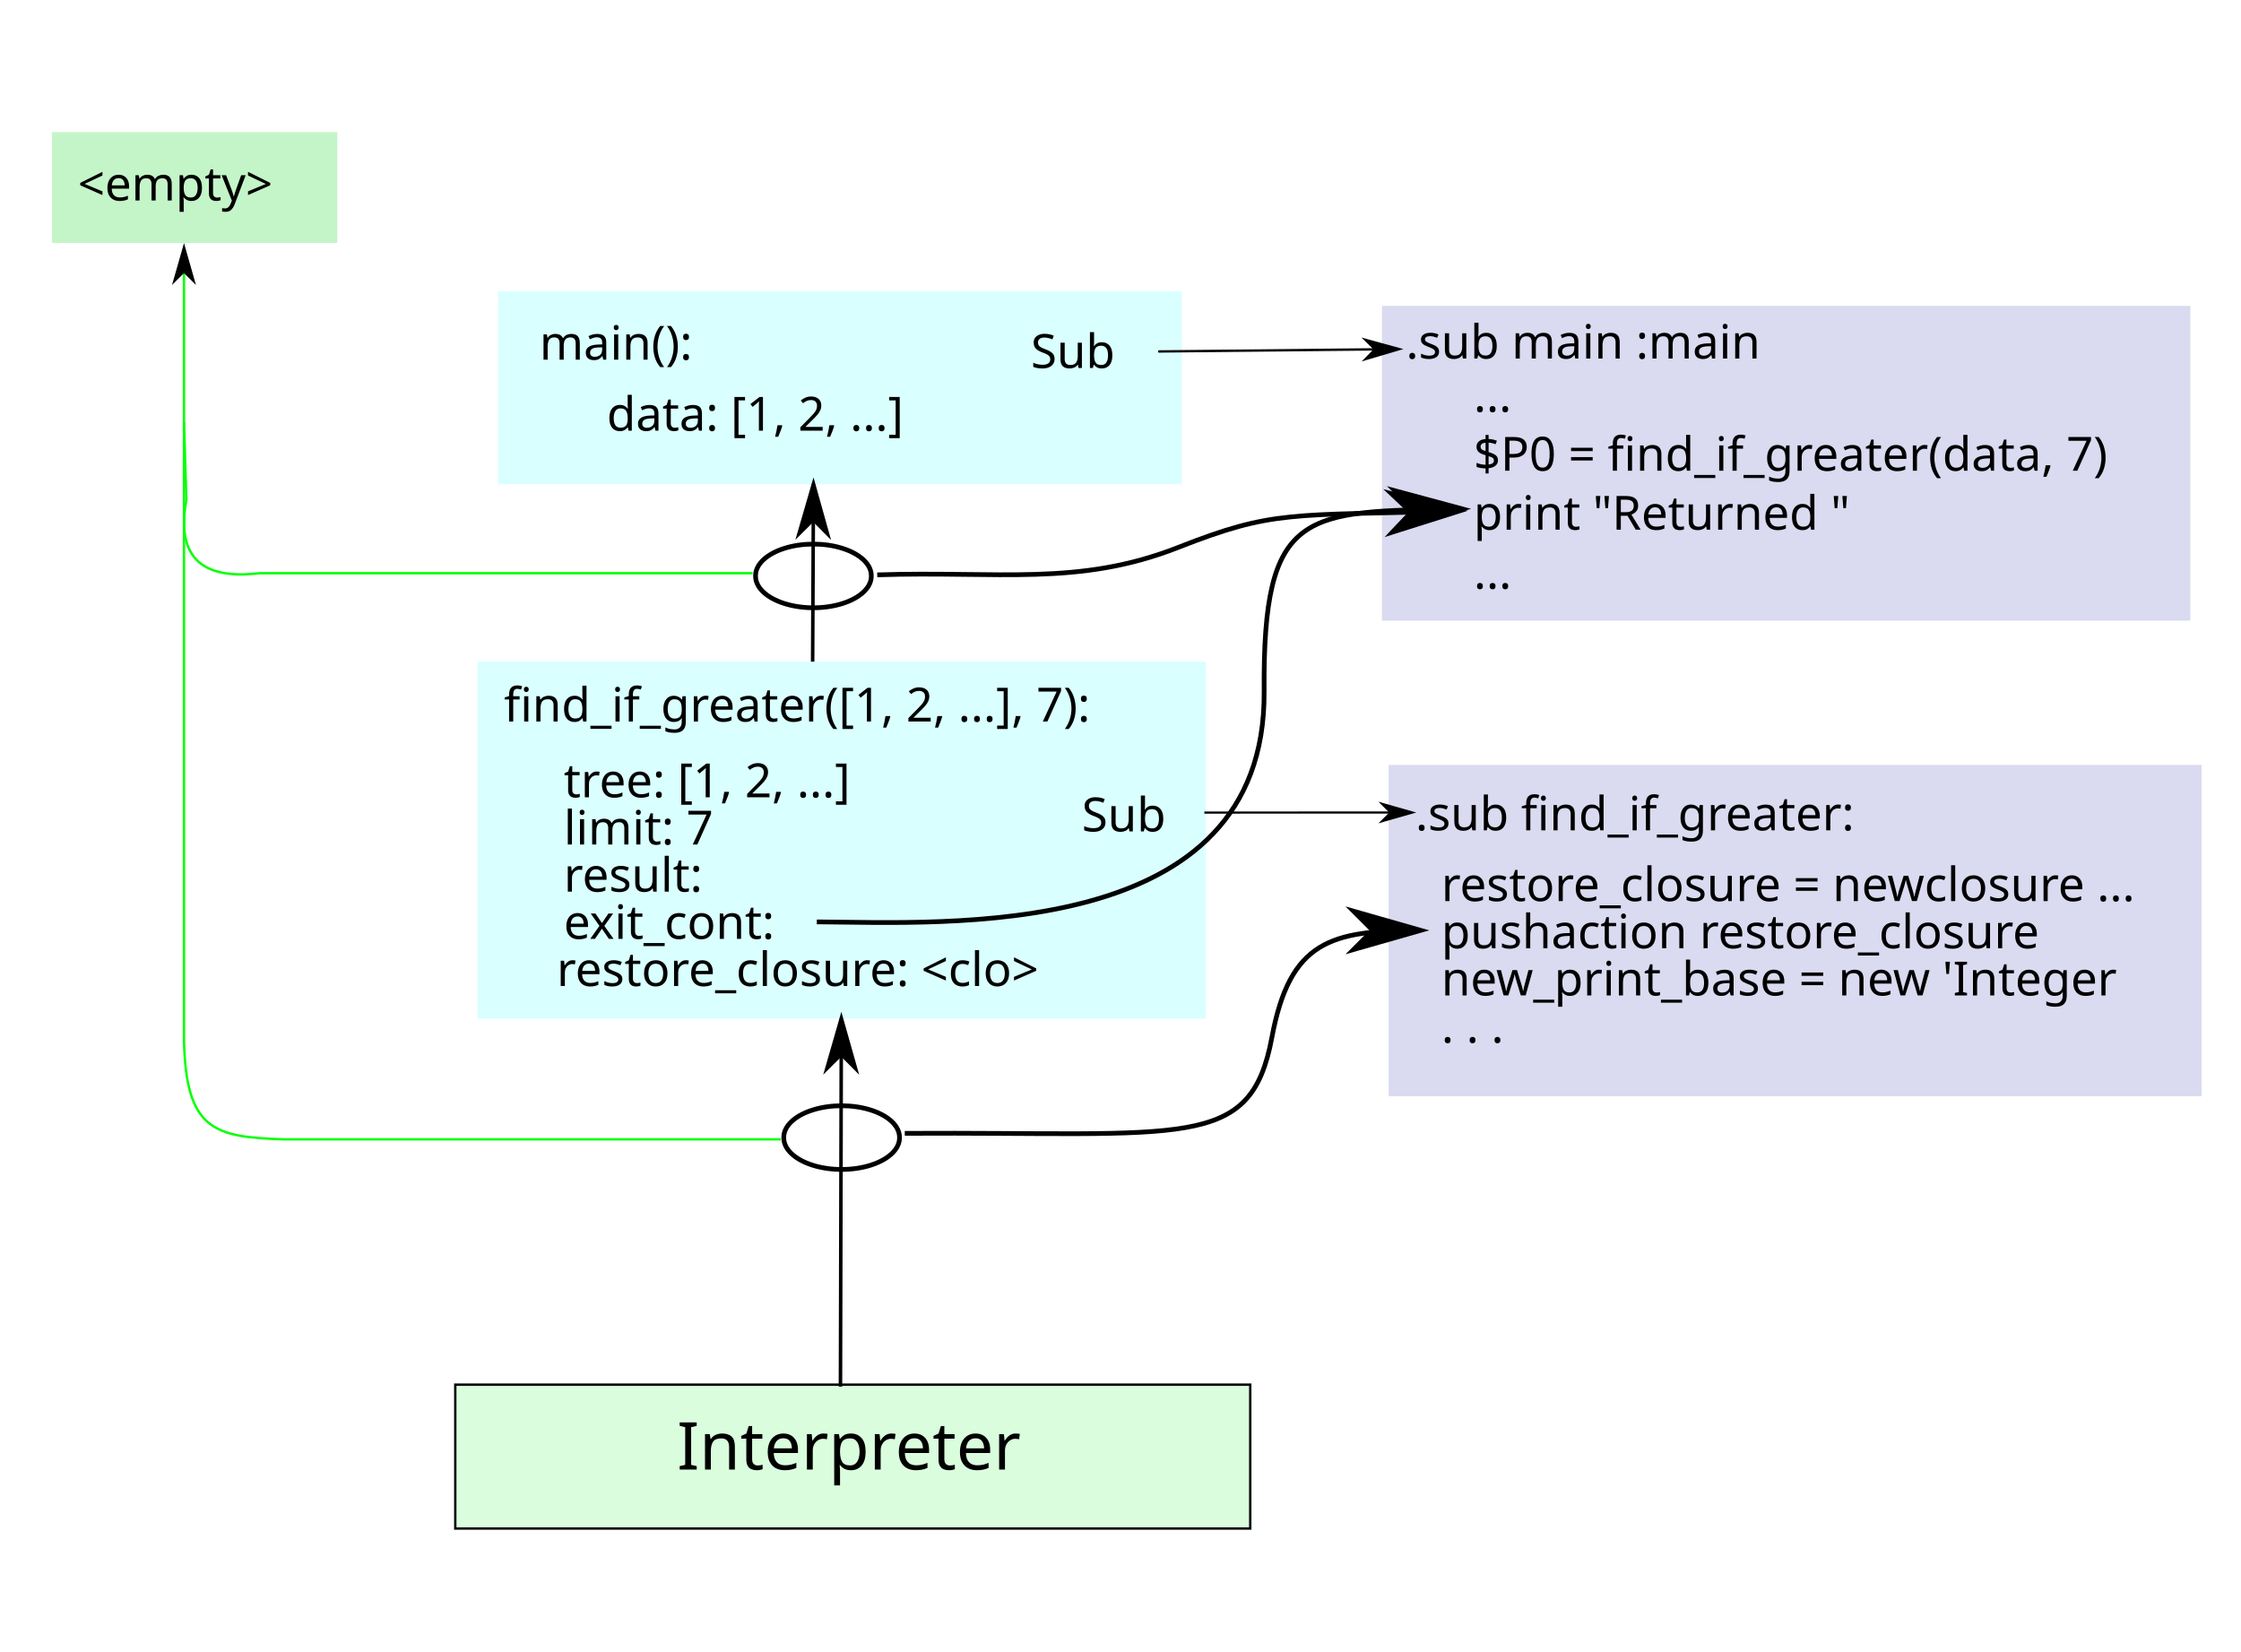
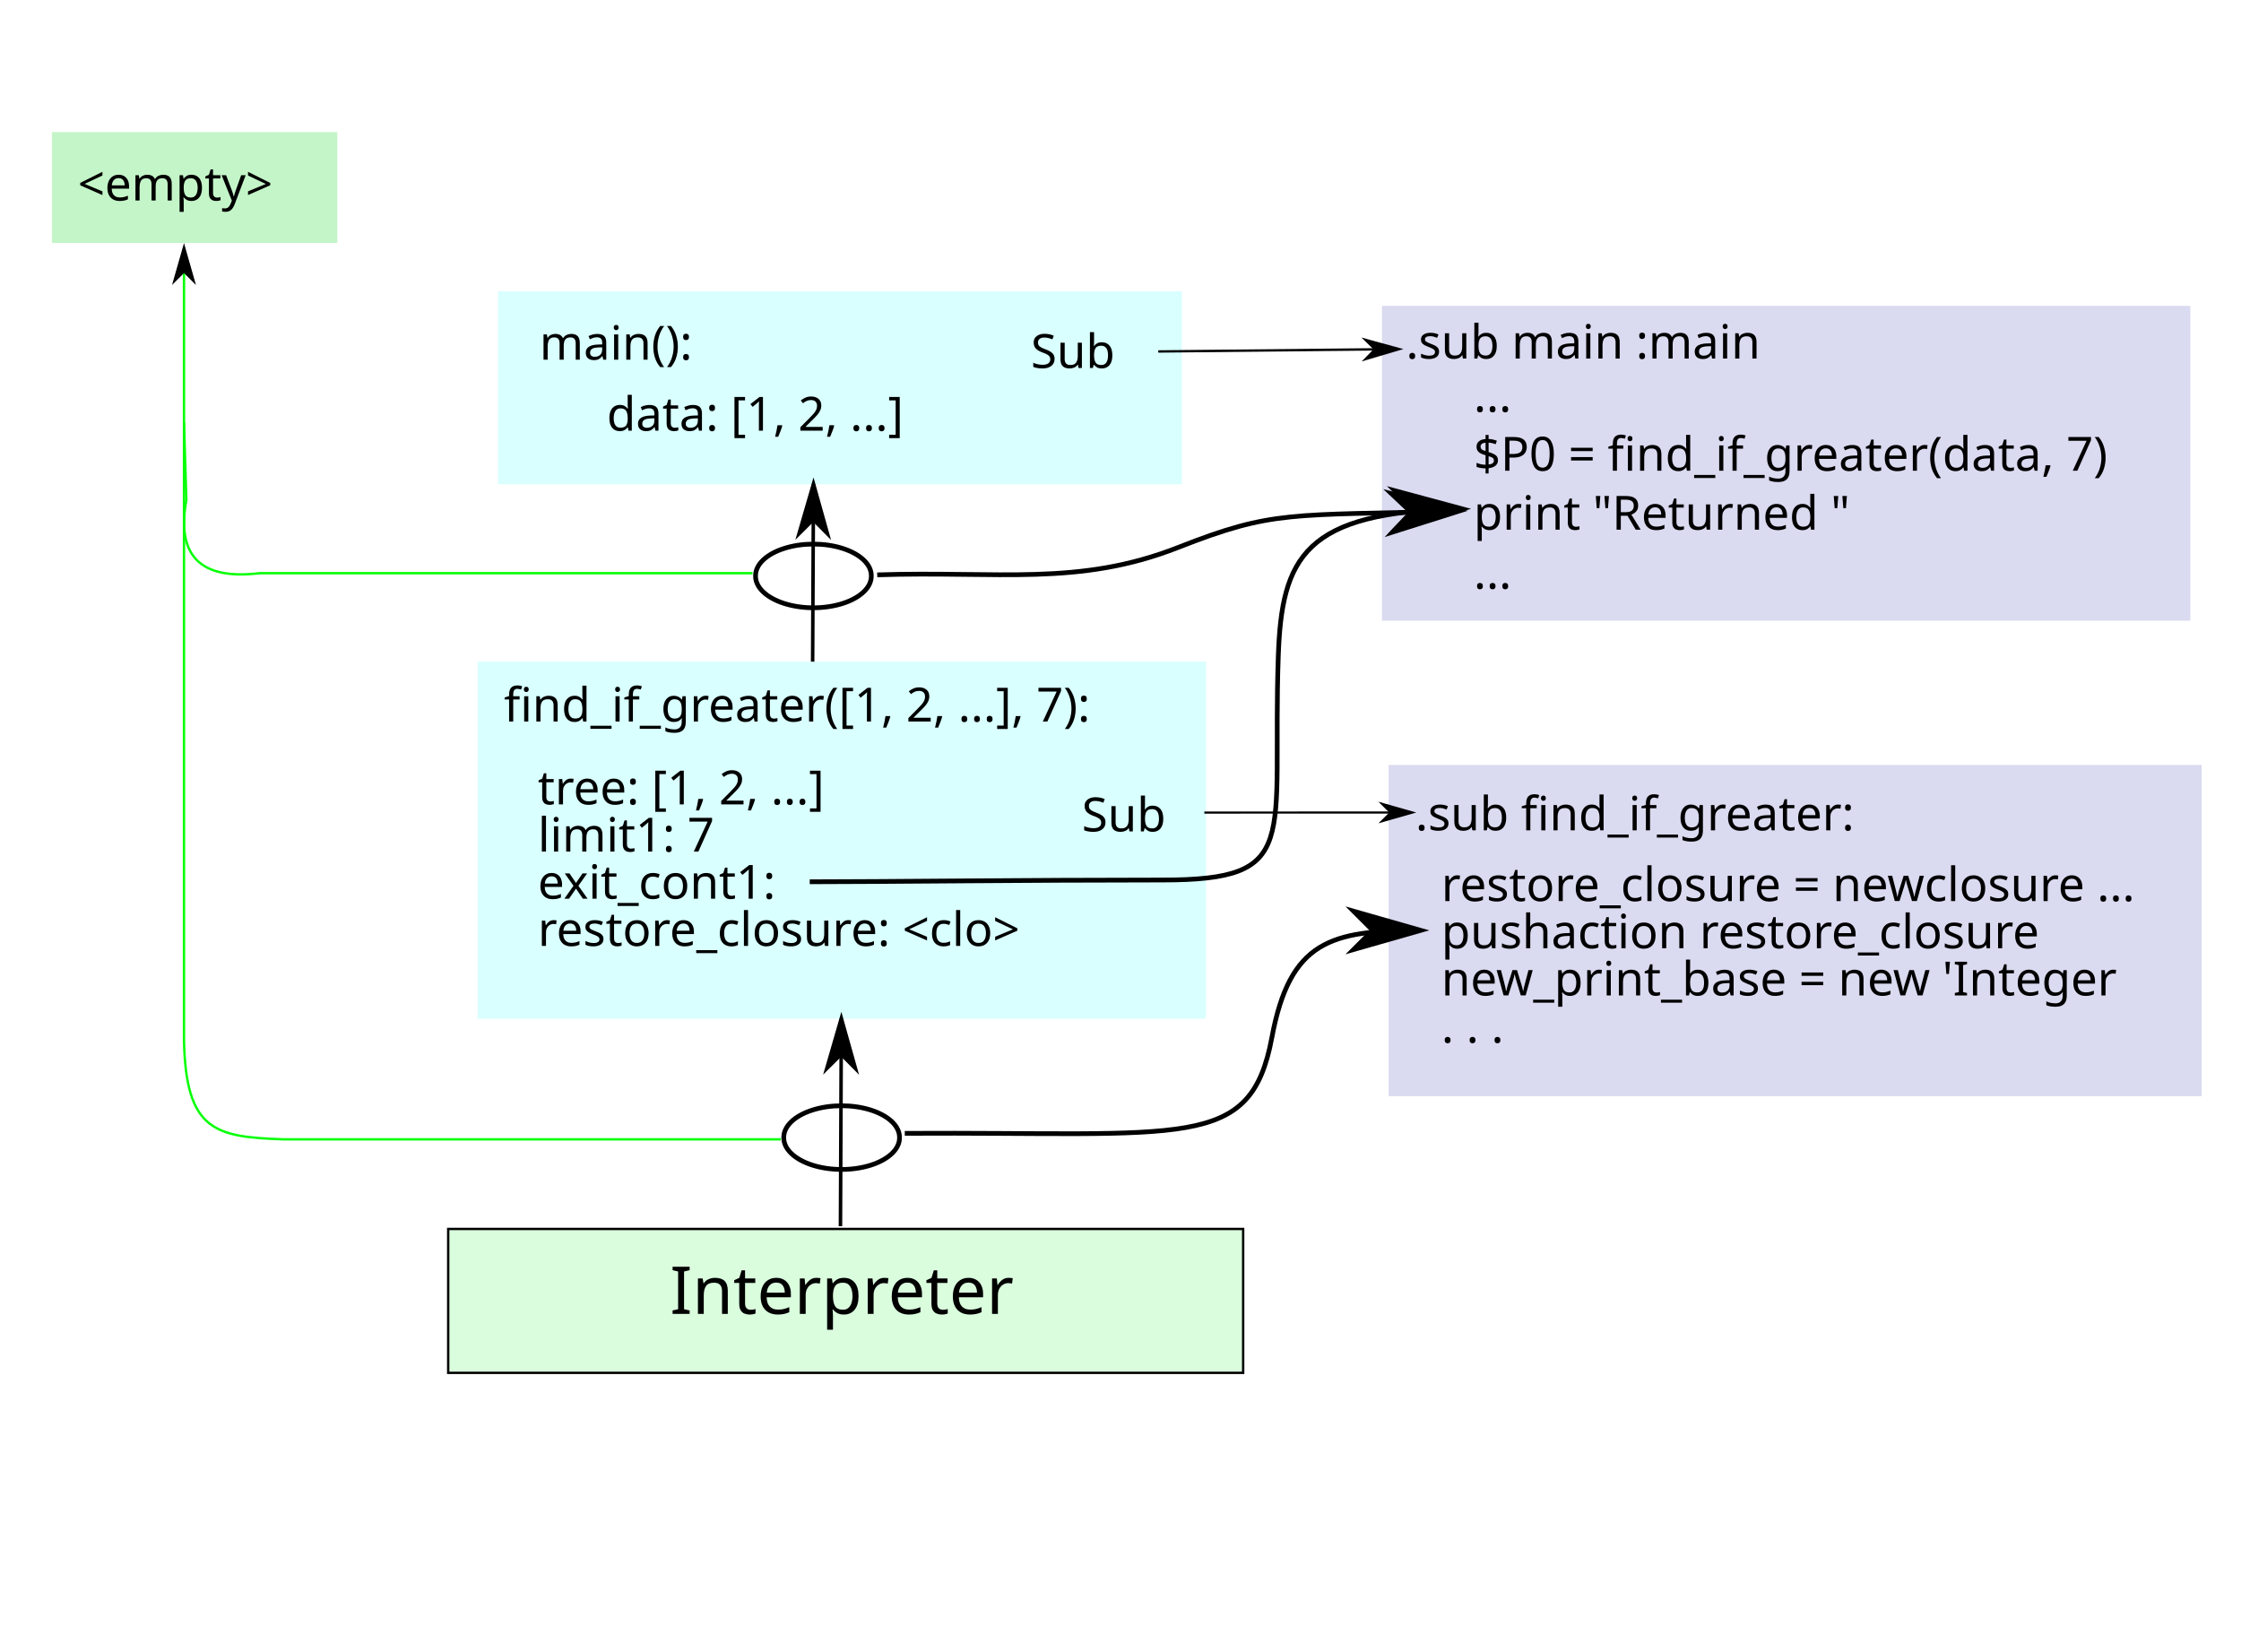
<svg xmlns="http://www.w3.org/2000/svg" width="950" height="700" id="svg7155" version="1.0">
  <defs id="defs7157">
    <marker orient="auto" refY="0" refX="0" id="Arrow2Lstart" style="overflow:visible">
      <path id="path4360" style="font-size:12px;fill-rule:evenodd;stroke-width:0.625;stroke-linejoin:round" d="M 8.719,4.034 L -2.207,0.016 L 8.719,-4.002 C 6.973,-1.63 6.983,1.616 8.719,4.034 z" transform="matrix(1.1,0,0,1.1,1.1,0)" />
    </marker>
    <marker orient="auto" refY="0" refX="0" id="Arrow1Lend" style="overflow:visible">
      <path id="path3235" d="M 0,0 L 5,-5 L -12.5,0 L 5,5 L 0,0 z" style="fill-rule:evenodd;stroke:#000000;stroke-width:1pt;marker-start:none" transform="matrix(-0.8,0,0,-0.8,-10,0)" />
    </marker>
    <marker orient="auto" refY="0" refX="0" id="Arrow1Lstart" style="overflow:visible">
      <path id="path3232" d="M 0,0 L 5,-5 L -12.5,0 L 5,5 L 0,0 z" style="fill-rule:evenodd;stroke:#000000;stroke-width:1pt;marker-start:none" transform="matrix(0.8,0,0,0.8,10,0)" />
    </marker>
  </defs>
  <g id="layer1">
    <rect style="fill:#d9ffff;fill-opacity:1" id="rect7165" width="289.796" height="81.81" x="211.171" y="123.476" />
    <text xml:space="preserve" style="font-size:20px;font-style:normal;font-variant:normal;font-weight:normal;font-stretch:normal;text-align:start;line-height:125%;writing-mode:lr-tb;text-anchor:start;fill:#000000;fill-opacity:1;stroke:none;stroke-width:1px;stroke-linecap:butt;stroke-linejoin:miter;stroke-opacity:1;font-family:Sans" x="228.706" y="152.472" id="text7676">
      <tspan id="tspan3264" x="228.706" y="152.472">main():</tspan>
    </text>
    <text xml:space="preserve" style="font-size:20px;font-style:normal;font-variant:normal;font-weight:normal;font-stretch:normal;text-align:start;line-height:125%;writing-mode:lr-tb;text-anchor:start;fill:#000000;fill-opacity:1;stroke:none;stroke-width:1px;stroke-linecap:butt;stroke-linejoin:miter;stroke-opacity:1;font-family:Sans" x="403.056" y="651.729" id="text7704">
      <tspan id="tspan7706" x="403.056" y="651.729" />
    </text>
    <rect style="fill:#d9ffff;fill-opacity:1" id="rect7716" width="308.717" height="151.353" x="202.48" y="280.498" />
    <text xml:space="preserve" style="font-size:20px;font-style:normal;font-variant:normal;font-weight:normal;font-stretch:normal;text-align:start;line-height:125%;writing-mode:lr-tb;text-anchor:start;fill:#000000;fill-opacity:1;stroke:none;stroke-width:1px;stroke-linecap:butt;stroke-linejoin:miter;stroke-opacity:1;font-family:Sans;-inkscape-font-specification:Sans" x="213.628" y="305.877" id="text7718">
      <tspan id="tspan2457" x="213.628" y="305.877">find_if_greater([1, 2, ...], 7):</tspan>
    </text>
    <path style="fill:none;fill-rule:evenodd;stroke:#000000;stroke-width:1.491;stroke-linecap:butt;stroke-linejoin:miter;marker-start:url(#Arrow1Lstart);stroke-miterlimit:4;stroke-dasharray:none;stroke-opacity:1" d="M 344.851,205.282 L 344.491,280.503" id="path7734" />
    <text xml:space="preserve" style="font-size:20px;font-style:normal;font-variant:normal;font-weight:normal;font-stretch:normal;text-align:start;line-height:125%;writing-mode:lr-tb;text-anchor:start;fill:#000000;fill-opacity:1;stroke:none;stroke-width:1px;stroke-linecap:butt;stroke-linejoin:miter;stroke-opacity:1;font-family:Sans;-inkscape-font-specification:Sans" x="257.238" y="182.58" id="text8295">
      <tspan id="tspan2453" x="257.238" y="182.58">data: [1, 2, ...]</tspan>
      <tspan id="tspan2455" x="257.238" y="207.58" />
    </text>
    <rect style="fill:#dadaf0;fill-opacity:1" id="rect8317" width="342.669" height="133.431" x="585.844" y="129.688" />
    <path style="fill:none;fill-opacity:1;stroke:#000000;stroke-opacity:1" id="path8331" d="M 135.316,215.613 A 12.268,6.691 0 1 1 110.781,215.613 A 12.268,6.691 0 1 1 135.316,215.613 z" transform="matrix(2,0,0,2,98.72862,-187.0669)" />
    <path style="fill:none;fill-rule:evenodd;stroke:#000000;stroke-width:2px;stroke-linecap:butt;stroke-linejoin:miter;marker-end:url(#Arrow1Lend);stroke-opacity:1" d="M 371.874,243.699 C 423.247,242.008 457.138,248.702 499.494,232.056 C 539.916,216.17 546.409,218.647 618.342,216.647" id="path8341" />
    <text xml:space="preserve" style="font-size:20px;font-style:normal;font-variant:normal;font-weight:normal;font-stretch:normal;text-align:start;line-height:125%;writing-mode:lr-tb;text-anchor:start;fill:#000000;fill-opacity:1;stroke:none;stroke-width:1px;stroke-linecap:butt;stroke-linejoin:miter;stroke-opacity:1;font-family:Sans;-inkscape-font-specification:Sans" x="624.699" y="174.55" id="text8876">
      <tspan id="tspan2465" x="624.699" y="174.55">...</tspan>
      <tspan id="tspan2467" x="624.699" y="199.55">$P0 = find_if_greater(data, 7)</tspan>
      <tspan id="tspan2469" x="624.699" y="224.55">print "Returned "</tspan>
      <tspan id="tspan2471" x="624.699" y="249.55">...</tspan>
      <tspan id="tspan2473" x="624.699" y="274.55" />
    </text>
-     <rect style="fill:#dafdde;fill-opacity:1;stroke:#000000;stroke-opacity:1" id="rect2495" width="337" height="61" x="193" y="587" />
-     <text xml:space="preserve" style="font-size:28px;font-style:normal;font-variant:normal;font-weight:normal;font-stretch:normal;text-align:start;line-height:100%;writing-mode:lr-tb;text-anchor:start;fill:#000000;fill-opacity:1;stroke:none;stroke-width:1px;stroke-linecap:butt;stroke-linejoin:miter;stroke-opacity:1;font-family:Sans" x="287" y="623" id="text3279">
-       <tspan id="tspan5418" x="287" y="623">Interpreter</tspan>
+     <rect style="fill:#dafdde;fill-opacity:1;stroke:#000000;stroke-opacity:1" id="rect2495" width="337" height="61" x="190" y="521" />
+     <text xml:space="preserve" style="font-size:28px;font-style:normal;font-variant:normal;font-weight:normal;font-stretch:normal;text-align:start;line-height:100%;writing-mode:lr-tb;text-anchor:start;fill:#000000;fill-opacity:1;stroke:none;stroke-width:1px;stroke-linecap:butt;stroke-linejoin:miter;stroke-opacity:1;font-family:Sans" x="284" y="557" id="text3279">
+       <tspan id="tspan5418" x="284" y="557">Interpreter</tspan>
    </text>
    <text xml:space="preserve" style="font-size:20px;font-style:normal;font-variant:normal;font-weight:normal;font-stretch:normal;text-align:start;line-height:125%;writing-mode:lr-tb;text-anchor:start;fill:#000000;fill-opacity:1;stroke:none;stroke-width:1px;stroke-linecap:butt;stroke-linejoin:miter;stroke-opacity:1;font-family:Sans" x="596" y="152" id="text3252">
      <tspan x="596" y="152" id="tspan3256">.sub main :main</tspan>
    </text>
    <text xml:space="preserve" style="font-size:20px;font-style:normal;font-variant:normal;font-weight:normal;font-stretch:normal;text-align:start;line-height:125%;writing-mode:lr-tb;text-anchor:start;fill:#000000;fill-opacity:1;stroke:none;stroke-width:1px;stroke-linecap:butt;stroke-linejoin:miter;stroke-opacity:1;font-family:Sans" x="437" y="156" id="text3266">
      <tspan id="tspan3268" x="437" y="156">Sub</tspan>
    </text>
    <path style="fill:none;fill-rule:evenodd;stroke:#000000;stroke-width:1px;stroke-linecap:butt;stroke-linejoin:miter;marker-end:url(#Arrow1Lend);stroke-opacity:1" d="M 491,149 L 593,148" id="path3270" />
    <rect style="fill:#dadaf0;fill-opacity:1" id="rect6389" width="344.669" height="140.431" x="588.665" y="324.284" />
    <text xml:space="preserve" style="font-size:20px;font-style:normal;font-variant:normal;font-weight:normal;font-stretch:normal;text-align:start;line-height:125%;writing-mode:lr-tb;text-anchor:start;fill:#000000;fill-opacity:1;stroke:none;stroke-width:1px;stroke-linecap:butt;stroke-linejoin:miter;stroke-opacity:1;font-family:Sans;-inkscape-font-specification:Sans" x="600" y="352" id="text6391">
      <tspan id="tspan2477" x="600" y="352">.sub find_if_greater:</tspan>
    </text>
    <text xml:space="preserve" style="font-size:20px;font-style:normal;font-variant:normal;font-weight:normal;font-stretch:normal;text-align:start;line-height:125%;writing-mode:lr-tb;text-anchor:start;fill:#000000;fill-opacity:1;stroke:none;stroke-width:1px;stroke-linecap:butt;stroke-linejoin:miter;stroke-opacity:1;font-family:Sans" x="458.591" y="352.456" id="text6419">
      <tspan id="tspan6421" x="458.591" y="352.456">Sub</tspan>
    </text>
    <path style="fill:none;fill-rule:evenodd;stroke:#000000;stroke-width:0.904px;stroke-linecap:butt;stroke-linejoin:miter;marker-end:url(#Arrow1Lend);stroke-opacity:1" d="M 510.543,344.478 L 598.639,344.454" id="path6423" />
    <path style="fill:none;fill-rule:evenodd;stroke:#000000;stroke-width:2px;stroke-linecap:butt;stroke-linejoin:miter;marker-end:url(#Arrow1Lend);stroke-opacity:1" d="M 383.551,480.463 C 502.924,479.772 530.154,488.102 539.171,439.82 C 546.815,398.892 564.086,394.411 602.019,394.411" id="path6425" />
    <path style="fill:none;fill-opacity:1;stroke:#000000;stroke-opacity:1" id="path6427" d="M 135.316,215.613 A 12.268,6.691 0 1 1 110.781,215.613 A 12.268,6.691 0 1 1 135.316,215.613 z" transform="matrix(2,0,0,2,110.6881,51.04094)" />
-     <path style="fill:none;fill-rule:evenodd;stroke:#000000;stroke-width:1.5;stroke-linecap:butt;stroke-linejoin:miter;marker-end:url(#Arrow1Lend);stroke-miterlimit:4;stroke-dasharray:none;stroke-opacity:1" d="M 356.284,587.823 L 356.657,431.851" id="path2505" />
-     <path style="fill:none;fill-rule:evenodd;stroke:#000000;stroke-width:2px;stroke-linecap:butt;stroke-linejoin:miter;marker-end:url(#Arrow1Lend);stroke-opacity:1" d="M 346.266,390.816 C 400.639,391.125 536.686,399.734 535.887,293.173 C 535.298,215.431 552.801,216.764 619.734,215.764" id="path6296" />
-     <text xml:space="preserve" style="font-size:20px;font-style:normal;font-variant:normal;font-weight:normal;font-stretch:normal;text-align:start;line-height:100%;writing-mode:lr-tb;text-anchor:start;fill:#000000;fill-opacity:1;stroke:none;stroke-width:1px;stroke-linecap:butt;stroke-linejoin:miter;stroke-opacity:1;font-family:Sans;-inkscape-font-specification:Sans" x="239" y="338" id="text6358">
-       <tspan id="tspan6360" x="239" y="338">tree: [1, 2, ...]</tspan>
-       <tspan x="239" y="358" id="tspan6362">limit: 7</tspan>
-       <tspan x="239" y="378" id="tspan6364">result:</tspan>
-       <tspan x="239" y="398" id="tspan6366">exit_cont:</tspan>
-     </text>
+     <path style="fill:none;fill-rule:evenodd;stroke:#000000;stroke-width:1.5;stroke-linecap:butt;stroke-linejoin:miter;marker-end:url(#Arrow1Lend);stroke-miterlimit:4;stroke-dasharray:none;stroke-opacity:1" d="M 356.284,519.823 L 356.657,431.851" id="path2505" />
+     <path style="fill:none;fill-rule:evenodd;stroke:#000000;stroke-width:2px;stroke-linecap:butt;stroke-linejoin:miter;marker-end:url(#Arrow1Lend);stroke-opacity:1" d="M 343.266,373.816 C 374.474,373.816 435.438,373.071 492.766,373.071 C 552.126,373.071 539.182,356.353 541.887,278.173 C 543.333,236.376 552.801,216.764 619.734,215.764" id="path6296" />
    <path style="fill:none;fill-rule:evenodd;stroke:#06ff06;stroke-width:1px;stroke-linecap:butt;stroke-linejoin:miter;marker-end:url(#Arrow1Lend);stroke-opacity:1" d="M 331,483 L 120,483 C 91.185,481.987 78.785,479.445 78,441 L 78,105" id="path3236" />
    <rect style="fill:#c4f5c8;fill-opacity:1;stroke-width:1.5;stroke-miterlimit:4;stroke-dasharray:none" id="rect9941" width="121" height="47" x="22" y="56" />
    <text xml:space="preserve" style="font-size:20px;font-style:normal;font-variant:normal;font-weight:normal;font-stretch:normal;text-align:start;line-height:125%;writing-mode:lr-tb;text-anchor:start;fill:#000000;fill-opacity:1;stroke:none;stroke-width:1px;stroke-linecap:butt;stroke-linejoin:miter;stroke-opacity:1;font-family:Sans;-inkscape-font-specification:Sans" x="33" y="85" id="text9943">
      <tspan id="tspan9949" x="33" y="85">&lt;empty&gt;</tspan>
    </text>
    <path style="fill:none;fill-rule:evenodd;stroke:#06ff06;stroke-width:1px;stroke-linecap:butt;stroke-linejoin:miter;stroke-opacity:1" d="M 319,243 L 110,243 C 85,246 74.667,235.667 79,212 L 78,179" id="path10484" />
    <text xml:space="preserve" style="font-size:20px;font-style:normal;font-variant:normal;font-weight:normal;font-stretch:normal;text-align:start;line-height:100%;writing-mode:lr-tb;text-anchor:start;fill:#000000;fill-opacity:1;stroke:none;stroke-width:1px;stroke-linecap:butt;stroke-linejoin:miter;stroke-opacity:1;font-family:Sans;-inkscape-font-specification:Sans" x="611" y="382" id="text10746">
      <tspan id="tspan10748" x="611" y="382">restore_closure = newclosure ...</tspan>
      <tspan x="611" y="402" id="tspan10750">pushaction restore_closure</tspan>
      <tspan x="611" y="422" id="tspan10752">new_print_base = new 'Integer</tspan>
      <tspan x="611" y="442" id="tspan10754">. . .</tspan>
    </text>
-     <text xml:space="preserve" style="font-size:20px;font-style:normal;font-variant:normal;font-weight:normal;font-stretch:normal;text-align:start;line-height:100%;writing-mode:lr-tb;text-anchor:start;fill:#000000;fill-opacity:1;stroke:none;stroke-width:1px;stroke-linecap:butt;stroke-linejoin:miter;stroke-opacity:1;font-family:Sans;-inkscape-font-specification:Sans" x="236" y="418" id="text10834">
-       <tspan id="tspan10836" x="236" y="418">restore_closure: &lt;clo&gt;</tspan>
+     <text xml:space="preserve" style="font-size:20px;font-style:normal;font-variant:normal;font-weight:normal;font-stretch:normal;text-align:start;line-height:100%;writing-mode:lr-tb;text-anchor:start;fill:#000000;fill-opacity:1;stroke:none;stroke-width:1px;stroke-linecap:butt;stroke-linejoin:miter;stroke-opacity:1;font-family:Sans;-inkscape-font-specification:Sans" x="228" y="341" id="text4180">
+       <tspan id="tspan4182" x="228" y="341">tree: [1, 2, ...]</tspan>
+       <tspan x="228" y="361" id="tspan4186">limit1: 7</tspan>
+       <tspan x="228" y="381" id="tspan4190">exit_cont1:</tspan>
+       <tspan x="228" y="401" id="tspan4192">restore_closure: &lt;clo&gt;</tspan>
    </text>
  </g>
</svg>
